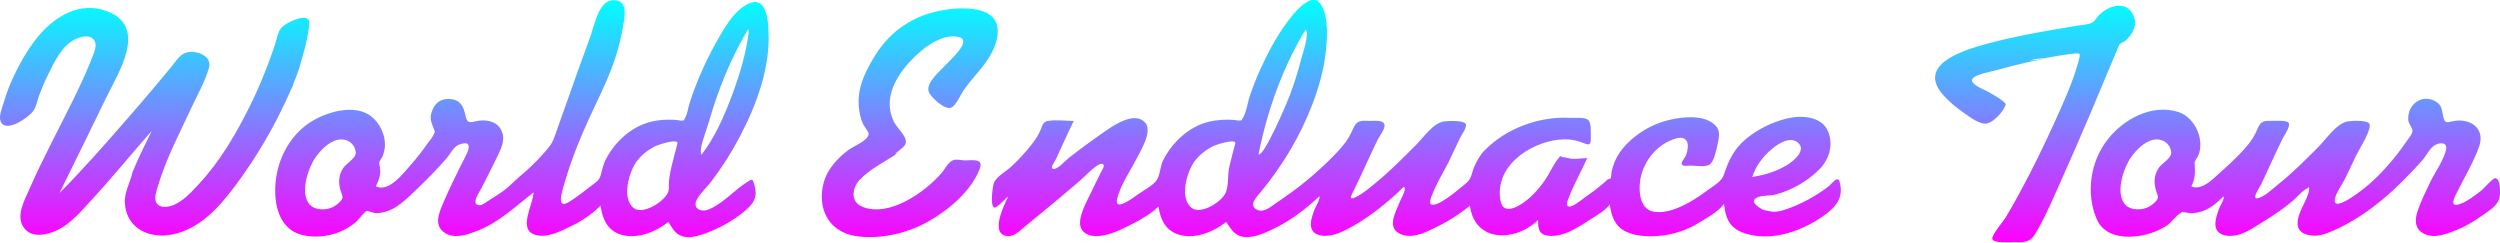
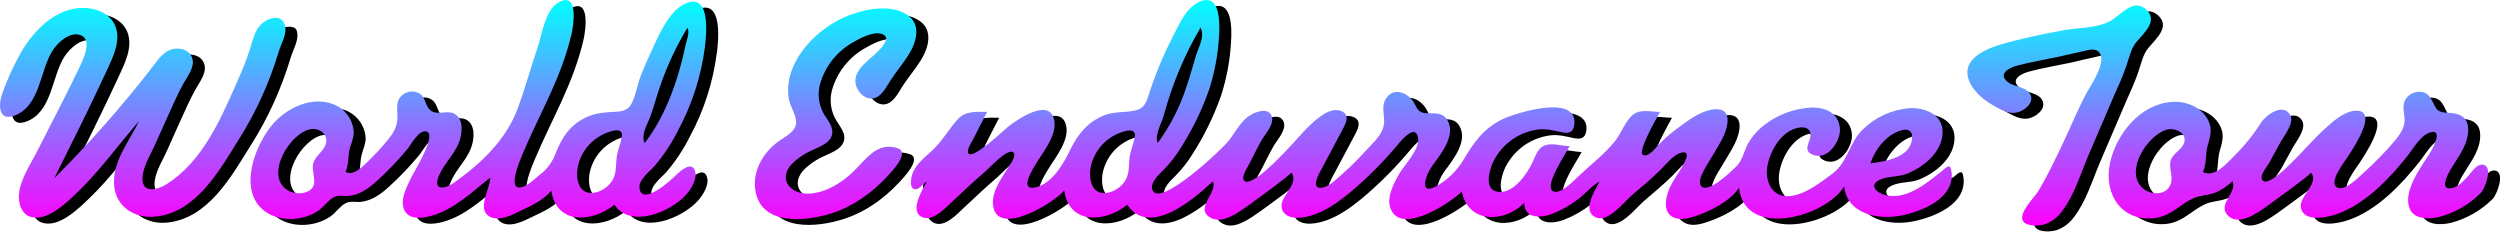
- <svg xmlns="http://www.w3.org/2000/svg" viewBox="0 0 254.979 24.717">
-   <linearGradient id="a" gradientUnits="userSpaceOnUse" x1="127.489" y1="24.717" x2="127.489">
+ <svg xmlns="http://www.w3.org/2000/svg" viewBox="0 0 252.02 23.33">
+   <path d="M25.3 14.61c-1.97 3.17-4.32 7.44-8.48 7.83-1.96.19-3.85-.92-4.1-2.99-.28-2.47 1.48-4.56 2.5-6.65-2.09 2.4-3.94 5.01-6.25 7.22-1.06 1.02-2.94 2.86-4.58 2.47-1.09-.25-1.4-1.55-1.26-2.5l2.82-4.65 3.3-11.23c-1.09-.31-2.23.8-2.75 1.59-1.31 2.02-1.23 5.66-3.92 6.58-1.56.54-1.54-1.17-1.18-2.17 0 0 5.5-8.8 8.31-8.72 1.26.03 2.64.6 3.13 1.84.58 1.5-.24 3.12-.86 4.46-1.69 3.66-3.5 7.26-5.3 10.87L18.42 5.6c.7-.24 1.68-.1 2.07.62.52.94-.33 1.98-.77 2.77-.57 1.01-1.03 2.09-1.52 3.15-.45.98-.88 1.98-1.33 2.97-.44 1-1.1 2-1.27 3.1-.27 1.92 1.77 2.02 2.94 1.28 0 0 9.32-16.7 9.15-16.59-.72.52 1.94-.88 2.24.24.24.9-.4 1.88-.64 2.71a35.69 35.69 0 0 1-3.98 8.76zm46.95-9.2a24.2 24.2 0 0 1-2.7 8.35 17.91 17.91 0 0 1-2.37 3.58c-.51.57-1.65 1.4-1.51 2.26.28 1.79 3.2-.85 3.7-1.37.47-.46 1.68-1.5 1.93-.25.16.75-.47 1.73-.95 2.26-1.56 1.73-5.6 3.43-7.21 1-2.26 1.8-5.85 2.04-6.36-1.42-.8.95-1.94 1.48-3.04 2-.88.43-2.29 1.19-3.25.57-1.23-.79.14-2.82.14-3.89-1.89 1.47-3.66 3.25-6.03 3.88-.92.24-2.22.4-2.67-.68l2.21-7.86c-.74-.13-1.5 1.34-1.9 1.82-.91 1.09-1.9 2.14-2.96 3.1-.86.8-1.85 1.54-3.07 1.6-.45.01-.9-.1-1.34.11-.58.29-1 .95-1.53 1.33-1.61 1.14-4.23 1.24-5.74-.15-2.32-2.15 1.01-8.43 1.01-8.43s4.04-3 6.25-2.09a3.2 3.2 0 0 1 2 2.76c.02.6-.25 1.12-.4 1.7-.2.76-.08 1.62-.44 2.34l5.24-5.37.38-2.27c.5-.52 1.36-.64 1.94-.2.56.42.5 1.29 1.09 1.68.67.47 1.6-.09 2.32.29.83.43.83 1.53.65 2.33-.35 1.59-1.66 2.56-2.23 4.02-.56 1.45.69 1.23 1.51.64l6.46-7.5L57.5.86c2.04-1.17 1.53 2.24 1.32 3.16-.49 2.1-1.26 4.1-2.15 6.06-.9 1.98-1.88 3.91-2.72 5.9-.24.57-1.82 4.08-.03 3.46l6.54-7.08 4.45-1.4 2.18-5.68L70.7.82c2.17-.56 1.7 3.46 1.56 4.6zm-39.65 8.2c-2.12.27-4.74 4.62-2.48 6.12l2.18.13 1.7-4.63c.38-.93-.45-1.73-1.4-1.62zm31.28.8c.21-1.18-1.42-.5-1.93-.24a4.7 4.7 0 0 0-2.54 3.44c-.16 1.14.18 2.6 1.6 2.43.78-.09 1.57-.62 1.95-1.3.46-.8.27-1.75.46-2.62.13-.57.35-1.12.46-1.7zm27.84 1.13c-1.77-.6-2.84.6-3.94 1.79-1.25 1.36-2.92 2.58-4.82 2.77-1.83.19-3.44-1.26-1.97-2.94a6.9 6.9 0 0 1 2.17-1.46c.64-.32 1.51-.6 1.84-1.3.42-.9-.4-1.7-.79-2.42a3.96 3.96 0 0 1-.32-2.96 7.05 7.05 0 0 1 3.2-4.1c.73-.43 2.01-1.13 2.88-.94l-2.53 4.63c-.08.9.76 2.01 1.73 1.91.88-.09 1.4-1.19 1.82-1.84.57-.88 1.25-1.67 1.81-2.56.8-1.26 1.34-3.1-.18-4.07-1.64-1.04-4.1-.57-5.78.07l-6.18 6.85.92 3.7-4.25 6.8c.35 3.94 5.04 3.48 7.75 2.6 2.16-.7 4-2.02 5.54-3.66.41-.44 2.37-2.44 1.1-2.87zm106.22 2.41c.29 2.68-3.03 3.97-5.15 4.38-2.3.44-5.38-.16-5.67-2.96-1.84 3.1-10.04 5.35-10.6.15-.87 1.34-2.87 2.33-4.32 2.83-.7.24-1.64.5-2.34.13-1.06-.56-1.58-2.18-1.58-2.18l2.45-4.33c-.79.18-1.6 1.2-2.14 1.75-.93.92-1.94 1.74-2.93 2.6-.74.66-2.36 2.71-3.55 2.2-1.51-.67-.08-2.76.35-3.63-.79.43-1.36 1.15-2.06 1.7a10.8 10.8 0 0 1-2.75 1.57c-1.1.42-2.78.5-2.78-1.11-2 2-5.63 2.12-6.3-1.14-1.14 1.11-5.9 4.28-7.1 1.89l2.68-7.4c-.34-1.49-2.01.77-2.35 1.15a38.28 38.28 0 0 1-3.3 3.4c-1.7 1.54-4 3.49-6.42 3.6-.96.04-1.92-.47-1.63-1.57.23-.85 1.7-2.09.93-3 .1.12-3.95 3.05-4.37 3.35-.93.64-2.49 1.84-3.68 1.25-1.83-.91.64-2.5.16-3.72-1.9 1.78-6.44 5.69-8.64 2.37-2.26 1.81-5.85 2.04-6.36-1.44-1.06 1.29-6.91 4.83-7.18 1.4l2.03-5.25c-.59-.42-2.4 1.6-2.8 1.93-1.16.98-2.25 2.04-3.37 3.07-.64.6-1.88 1.97-2.94 1.56-1.44-.56-1.22-3.53-1.15-3.96l4.67-5.92c.79-.88 1.9-.75 2.97-.75l-1.37 2.68c-.14.28-.52 1.5-.52 1.5l4.1-2.76c.87-.67 3.9-2.76 4.5-.79.49 1.55-1.04 3.36-1.77 4.57-.3.5-1.67 2.62-.26 2.44l5.69-6.21 4.32-2.23L122.17.75c2.08-.88 2.01 2.21 1.93 3.44a21.28 21.28 0 0 1-1.02 5.49 28.31 28.31 0 0 1-2.83 5.8 12.4 12.4 0 0 1-1.78 2.27c-.44.44-1.34 1.25-1.09 1.98l7.8-5.08 3.05-2.84c.5-.1.98-.05 1.18.49.28.8-.62 1.75-1 2.39-.47.82-.88 1.68-1.32 2.53-.16.31-.79 1.23-.46 1.58l7.87-6.6c.55-.37 1.27-.69 1.93-.41.91.38.45 1.24.11 1.88l-2.06 3.87c-.26.48-1.2 2.07-.08 1.98l6.31-6.33.2-2.64c.82-1.29 2.35-.56 2.9.5.32.65.5.93 1.28.96.8.02 1.57-.1 2.03.69.91 1.54-.7 3.47-1.56 4.65-.6.83-1.38 2.98.43 2.02l6.92-7.45s7.19-1.92 7.02 1.1c-.05.8-.45 1.07-1.18.92-1.04-.2-1.83-.47-2.92-.22a5.89 5.89 0 0 0-4.15 3.3c-.39.92-.87 2.8.64 2.92l4.62-4.7c.77-.28 1.7.08 2.5.08-.28.61-2.56 3.9-1.72 4.52l7.89-7.49c.83-.87 1.89-.48 2.94-.48-.25.5-2.35 4.07-1.7 4.35 0 0 6.07-4.55 7.3-4.62 1.76-.1 1.24 1.88.72 2.9-.42.83-.93 1.61-1.4 2.41-.27.48-1.2 1.82-.8 2.4l6.78-6.01 4.2-1.86c1.46-.09 2.93.48 3.04 2.13.08 1.3-1.35 3.37-2.89 2.55-.83-.44-.12-1.2-.08-1.82l-1.3-.82c-1.65.38-2.72 2.23-3.03 3.78-.32 1.6.46 3.33 2.34 3.09l6.83-5.59 5.23-3.27c1.57-.05 3.31.7 3.24 2.51-.07 1.94-1.89 3.42-3.55 4.09-.86.35-1.84.22-2.68.58-1.24.51-.5 1.33.43 1.57l5.67-2.36c.52-.41.94-.96 1.04.07zm-82.34-3.53c.22-1.19-1.42-.5-1.93-.25a4.7 4.7 0 0 0-2.54 3.44c-.16 1.14.18 2.6 1.6 2.43l2.87-5.62zm74.16 2.64l3.65-1.28-.5-2.06c-1.52.42-2.66 1.9-3.15 3.34zm26.82-12.24c.79-.94 2.3-2.21.87-3.36-1.3-1.03-2.51.77-3.6 1.3l-10.2 2.1-3.87 4.03c.6 1.3 2.02 2.23 3.27 2.8.73.35 1.44.41 2.14-.04.5-.32 1-.87.71-1.5-.4-.86-1.68-.76-2.33-1.32-1-.85.27-1.44 1.04-1.63 1.38-.37 2.82-.6 4.22-.9.82-.19 1.64-.4 2.46-.57.43-.1 1.1-.29 1.47.06l-6.1 14.12c-.39.62-2 2.16-1.52 2.95.37.6 1.63.51 2.19.34a3.64 3.64 0 0 0 1.76-1.34c1.23-1.6 1.85-3.74 2.64-5.58l2.53-5.9c.44-1.01.92-2.02 1.28-3.07.3-.84.45-1.78 1.04-2.49zm34.7 15.23a9.2 9.2 0 0 1-4.16 2.4c-1 .25-2.58.3-3.02-.88l2.06-7.62c-.94.3-1.65 1.58-2.22 2.31-1.86 2.35-4.3 4.92-7.19 5.92-.95.32-3.2.84-3.58-.57-.33-1.2 1.93-2.52 1-3.62.1.11-3.9 3-4.32 3.3-.98.7-3.07 2.27-4.15.91-.88-1.1 1.03-2.18.57-3.34-.54.5-1.15.92-1.85 1.18-.7.25-1.49.24-2.16.56-1.34.63-2.15 1.71-3.7 1.95-3.37.52-6.05-2.97-5.4-6.09l7-5.6c1.5-.1 3.13.58 3.74 2.04.35.87.07 1.57-.16 2.41-.22.85-.08 1.82-.46 2.62l5.87-5c.48-.73 2.2-2 2.92-.77.46.81-.56 2.04-.93 2.7-.4.7-.77 1.43-1.17 2.14-.2.36-.9 1.14-.76 1.6l5.58-5.26s2.73-1.56 3.92-1.59c2.36-.06-.36 3.92-.88 4.72-.31.48-1.97 2.57-.97 3.04l6.7-6.34v-2.21c.3-1.1 1.92-1.56 2.6-.59.6.86.45 1.54 1.7 1.58 1.43.04 2.33.48 2.14 2.13-.16 1.35-1.09 2.48-1.76 3.61-.33.56-1.17 2.18.21 1.84.64-.15 1.17-.76 1.6-1.22.35-.4.83-1.2 1.46-1.12 1.08.16.2 2.44-.23 2.86zm-31.69-6.38c-1.91.59-4.24 4.17-2.4 5.88h2.64l1.57-4.65c.24-1.01-1.05-1.46-1.8-1.23z" />
+   <linearGradient id="a" gradientUnits="userSpaceOnUse" x1="125.41" y1="22.73" x2="125.41">
    <stop offset="0" stop-color="#f0f" />
    <stop offset="1" stop-color="#0ff" />
  </linearGradient>
-   <path fill="url(#a)" d="M28.534 11.576c-1.292 2.585-2.824 5.079-4.559 7.39-1.638 2.181-3.611 4.399-6.413 4.95-2.339.46-4.657-.598-4.827-3.188-.073-1.119.558-2.135.792-3.198-.029.132-.122.29-.173.415.63-1.56 1.373-3.076 2.112-4.587-2.11 2.411-4.138 4.892-6.317 7.242-.939 1.013-1.951 2.199-3.204 2.825-1.051.524-2.689.93-3.507-.192-.873-1.196.067-2.799.563-3.951.692-1.609 1.483-3.173 2.264-4.74 1.46-2.93 3.042-5.833 4.221-8.892.198-.513.484-1.243-.009-1.697-.445-.409-1.215-.216-1.7 0-1.447.645-2.222 2.337-2.886 3.683-.336.68-.634 1.379-.897 2.09-.195.53-.285 1.159-.622 1.618-.481.654-2.837 2.306-3.315 1.012-.205-.555.19-1.451.349-1.989.246-.827.551-1.638.914-2.422.629-1.357 1.384-2.708 2.3-3.894C5.413 1.73 8.197-.054 11.182 1.256c3.832 1.681.844 6.245-.343 8.686-1.581 3.254-3.167 6.513-4.777 9.751 2.318-2.318 4.487-4.798 6.645-7.265 1.106-1.264 2.2-2.539 3.281-3.825.499-.594.995-1.189 1.489-1.787.461-.558.877-1.328 1.632-1.482 1.016-.207 2.524.383 2.206 1.559-.369 1.366-1.13 2.679-1.725 3.956-1.232 2.647-2.627 5.269-3.468 8.077-.138.459-.418 1.217-.21 1.679.267.593.975.559 1.522.398 1.168-.343 2.156-1.48 2.954-2.346 2.12-2.305 3.742-5.102 5.125-7.897.702-1.42 1.323-2.874 1.875-4.358.232-.624.458-1.251.666-1.884.185-.564.273-1.305.698-1.743.382-.393 2.217-1.377 2.708-.768.168.208.046.735.018.961-.163 1.308-.56 2.605-.93 3.866-.071.243-.894 2.234-.757 2.399-.191-.23.808-2.482.889-2.725-.584 1.742-1.317 3.431-2.146 5.068zM78.38 3.177c.19 3.7-1.192 7.435-2.877 10.672-.85 1.632-1.839 3.19-2.953 4.655-.45.591-1.103 1.169-1.459 1.813-.513.928.374 1.377 1.201 1.039 1.469-.6 2.626-2.007 3.972-2.829.455-.278.495-.286.659.265.082.275.16.679.147.97-.032.719-.495 1.227-1.015 1.68-1.249 1.088-2.875 1.946-4.44 2.474-.648.218-1.374.387-2.048.171-.762-.244-.99-.853-1.399-1.457-1.205.964-2.903 1.682-4.474 1.388-1.624-.304-2.249-1.547-2.442-3.054-.85.882-1.915 1.58-3.017 2.108-.892.427-2.076 1.044-3.094.974-2.663-.185-.734-3.089-.734-4.418-1.863 1.45-3.565 3.104-5.837 3.958-.972.365-2.164.778-3.139.202-1.282-.759-.622-2.141-.175-3.206.541-1.291 1.182-2.534 1.788-3.794.318-.66 1.637-2.675-.162-2.063-.637.217-.938.97-1.365 1.456-.849.965-1.74 1.894-2.667 2.784-.771.741-1.565 1.57-2.471 2.145-.371.235-.777.416-1.204.522-.267.066-.545.113-.821.113-.196 0-.84-.265-.942-.234-.264.079-.883.952-1.13 1.155-.479.393-1.011.724-1.583.963-1.216.509-2.64.653-3.92.324-2.56-.657-2.958-3.67-2.6-5.929.341-2.146 1.494-4.212 3.306-5.45 1.638-1.119 4.703-2.088 6.428-.665.988.815 1.572 2.281 1.265 3.541-.053.218-.12.443-.237.637-.317.524-.309.376-.193.984.132.689-.115 1.323-.412 1.931 1.335.675 2.877-1.423 3.579-2.211.617-.692 1.179-1.431 1.712-2.189.179-.255.507-.599.607-.894.147-.43.178-.072.029-.518-.204-.608-.458-.94-.271-1.645.233-.877.825-1.479 1.752-1.454 1.199.032 1.524.702 1.733 1.716.203.985.63.585 1.436.495.975-.109 1.955.196 2.308 1.196.327.925-.216 1.866-.606 2.686-.477 1.002-.997 1.977-1.49 2.969-.19.381-1.188 1.751-.212 1.779.318.009.851-.448 1.095-.592.462-.273.908-.564 1.343-.876.618-.443 1.107-1.013 1.681-1.489.797-.663 1.579-1.405 2.27-2.177.492-.551.953-1.012 1.203-1.712.395-1.105.789-2.21 1.18-3.317.832-2.357 1.659-4.705 2.526-7.052.372-1.006.704-2.83 1.635-3.469.506-.347 1.196-.242 1.473-.022.635.512.34 1.775.226 2.468-.174 1.056-.436 2.111-.763 3.13-.558 1.738-1.333 3.365-2.115 5.01-.813 1.71-1.589 3.453-2.238 5.232-.385 1.053-.725 2.122-1.023 3.203-.232.842-.491 2.032.683 1.298.813-.508 1.56-1.122 2.321-1.701.459-.349.695-.463.852-.984.158-.525.225-1.018.472-1.519.828-1.678 2.322-3.159 4.106-3.781 1.007-.351 2.111-.431 3.17-.344.139.011.408.084.528.059.457-.095.106.087.326-.255.258-.401.321-1.101.472-1.556.686-2.066 1.541-4.063 2.599-5.968.781-1.406 1.906-3.509 3.491-4.178 1.713-.727 1.928 1.715 1.954 2.837zM36.289 15.602c-.053-.951-.89-1.521-1.805-1.349-.914.172-1.794 1.065-2.301 1.793-.747 1.073-1.646 3.649-.592 4.824.446.497 1.286.56 1.899.416.442-.103.827-.344 1.145-.669.38-.388.344-.511.169-.99-.303-.828-.317-1.668.165-2.442.299-.478 1.32-1.037 1.32-1.583zm32.802-.957c.143-.584-2.002.139-2.215.242-.746.362-1.445.913-1.943 1.58-.761 1.02-1.583 3.793-.287 4.76.947.706 3.053-.65 3.463-1.549.166-.363.094-.783.122-1.169.037-.508.139-1.004.252-1.499.183-.794.407-1.575.608-2.365zm7.293-11.55c-.033-.033-.066-.066-.1-.099-1.191 2.041-2.198 4.189-3.004 6.41-.401 1.105-.761 2.227-1.084 3.357-.198.694-.925 2.378-.664 3.036 1.384-1.786 2.32-3.927 3.107-6.029.803-2.143 1.485-4.395 1.745-6.675zm25.376.066c0-2.893-4.527-2.426-6.384-1.962-2.783.695-4.858 2.301-6.301 4.746-.726 1.231-1.391 2.551-1.491 3.999-.04.587.002 1.183.131 1.757.075.337.176.656.319.971.097.214.569.775.56.982-.03.685-1.544 1.255-2.083 1.658-1.081.809-2.114 1.931-2.488 3.259-.723 2.569.423 5.04 3.2 5.494 2.438.398 5.234-.243 7.371-1.431 2.106-1.171 4.464-3.11 5.34-5.445.4-1.066-.78-.827-1.524-.831-.35-.002-.75-.136-1.097-.048-.606.153-.883.87-1.273 1.325-1.666 1.944-5.398 4.614-8.139 3.428-1.171-.507-.993-1.881-.249-2.687 1.085-1.175 2.66-1.897 3.962-2.792-.075.052-.318.153-.356.227.22-.433.859-.634 1.076-1.098.32-.685-.801-1.602-1.112-2.204-1.476-2.85.753-5.667 2.855-7.42.934-.778 2.53-1.69 3.811-1.28 1.217.389-.984 2.315-1.407 2.783-.529.584-2.061 1.828-1.765 2.744.186.576 1.674 1.921 2.293 1.645.51-.228.918-1.256 1.223-1.702.442-.647.938-1.23 1.446-1.825 1.013-1.186 2.082-2.66 2.082-4.293zm85.865 15.378c.407 1.484-.231 2.418-1.358 3.269-1.193.9-2.614 1.62-4.06 2.006-1.458.39-3.102.446-4.525-.119-1.354-.538-1.7-1.533-1.848-2.899-.581.808-1.81 1.463-2.645 1.974-1.057.646-2.297 1.07-3.522 1.235-1.213.164-2.753.156-3.871-.4-1.115-.555-1.47-1.608-1.61-2.758-.441.6-1.186 1.029-1.805 1.421-.77.488-1.583 1.047-2.422 1.403-.696.296-1.62.526-2.371.304-.708-.209-.718-.869-.718-1.542-2.252 2.228-6.451 2.363-6.95-1.457-1.145.939-2.388 1.7-3.724 2.334-1.056.501-2.347 1.102-3.497.494-1.252-.662-.318-2.234.054-3.186.144-.367.508-.941.521-1.322.018-.524-.355.016-.615.257-1.768 1.635-3.905 3.298-6.149 4.231-.89.37-2.627.547-2.805-.719-.068-.488.163-1.122.314-1.575.095-.285.672-1.21.544-1.468-1.478 1.382-3.045 2.566-4.893 3.42-.759.351-1.606.73-2.457.737-1.211.011-1.561-.673-2.154-1.55-1.18.943-2.806 1.639-4.348 1.411-1.646-.243-2.347-1.463-2.554-2.986-.899.917-2.354 1.628-3.49 2.195-1.054.527-3.268 1.399-4.238.304-.832-.94.458-3.065.868-3.96.291-.635.614-1.253.92-1.88.177-.362.616-.95.152-1.007-.479-.059-1.832 1.394-2.208 1.71-1.256 1.057-2.496 2.134-3.773 3.164-.608.491-1.211.99-1.816 1.486-.52.426-1.107 1.097-1.86 1.008-1.791-.212-.265-3.227.104-4.018-.204.106-1.158 1.213-1.419 1.112-.44-.171-.146-2.331.02-2.624.357-.628 1.198-1.068 1.729-1.557.728-.671 1.4-1.412 2.018-2.186.418-.523.754-1.022 1.001-1.642.188-.473.248-.742.731-.825.823-.141 1.78 0 2.618 0-.636 1.279-1.208 2.595-1.811 3.89-.142.305-.741 1.021-.193 1.004.419-.013 1.198-.89 1.531-1.149 1.272-.989 2.577-1.942 3.906-2.854.893-.613 2.883-1.855 3.865-.701.755.887-.476 2.852-.903 3.682-.658 1.283-1.607 2.635-1.965 4.042-.36 1.415 1.589-.045 2.071-.39.585-.419 1.486-.872 1.925-1.436.385-.494.371-1.439.683-2.062.716-1.431 1.875-2.681 3.296-3.428.818-.43 1.712-.639 2.63-.706.45-.033.9-.028 1.35.009.139.012.408.084.528.059.344-.071.124.058.326-.255.394-.61.508-1.684.755-2.378.299-.841.614-1.675.985-2.488.76-1.667 1.607-3.305 2.691-4.788.601-.822 2.603-3.497 3.572-1.874.779 1.304.612 3.44.452 4.875-.201 1.796-.726 3.595-1.369 5.279-1.234 3.233-3.055 6.262-5.262 8.924-.392.473-1.267 1.329-.407 1.784.669.354 1.321-.203 1.837-.559 1.203-.828 2.424-1.67 3.532-2.621 1.211-1.04 2.34-2.069 3.382-3.285.506-.591.822-1.191 1.134-1.891.343-.769.828-.717 1.637-.689.476.016 1.463-.138 1.519.435.042.432-.529 1.14-.706 1.501-.796 1.626-1.52 3.285-2.308 4.915-.271.561-.819 1.383.131.901.732-.371 1.422-.97 2.053-1.488 1.445-1.185 2.761-2.53 4.081-3.85.771-.771 1.732-2.243 2.878-2.366.388-.042 1.95-.133 2.165.286.151.293-.478 1.164-.605 1.429-.393.824-.778 1.651-1.172 2.475-.249.521-2.224 3.857-1.815 4.233.551.508 2.811-1.455 3.15-1.728.35-.282.704-.531.893-.911.173-.349.238-.778.396-1.139.28-.636.598-1.21 1.09-1.709 2.223-2.256 5.611-3.481 8.744-3.291.471.029 1.535-.119 1.85.268.278.342.202 1.338.213 1.761.027.997-.333.666-1.063.421-.722-.243-1.461-.31-2.219-.224-3.051.349-6.522 2.745-5.94 6.18.309 1.825 2.318.358 3.073-.334.578-.529 1.077-1.145 1.52-1.79.454-.66.782-1.496 1.291-2.108.389-.468.036-.206.615-.15.227.022.439.102.661.131.573.073 1.126-.048 1.698-.048-.6 1.354-1.375 2.669-1.893 4.055-.091.243-.325.717-.054.862.363.194 1.387-.688 1.65-.869.668-.461 1.328-.953 1.943-1.482.147-.126.286-.262.433-.388.03-.026.311-.118.293-.092.084-.118.075-.486.103-.634.292-1.55 1.183-2.694 2.401-3.655 1.251-.986 2.628-1.58 4.199-1.84 1.28-.212 3.272-.301 4.158.908.349.477.176 1.174.065 1.702-.102.488-.362 1.79-.82 2.089-.446.291-1.407.105-1.95.103-.159 0-.65.067-.777-.018-.35-.233.181-.682.323-1.038.142-.358.281-1.02.1-1.386-.341-.694-1.262-.307-1.791-.066-1.393.634-2.437 1.927-2.854 3.397-.339 1.196-.366 3.543 1.237 3.813 1.244.21 2.61-.372 3.667-.969.635-.359 1.248-.776 1.831-1.212.578-.432 1.426-.882 1.647-1.53.51-1.496 1.029-2.678 2.288-3.717 1.193-.985 2.663-1.709 4.163-2.075 1.437-.351 3.551-.261 4.201 1.316.571 1.385.113 2.868-.917 3.897-1.192 1.191-2.785 2.097-4.416 2.535-.595.16-1.353.054-1.906.312-.814.378.108 1.002.596 1.229-.028-.013-.216-.08-.252-.127.133.171.959.308 1.174.334.541.065 1.07-.102 1.584-.284.977-.346 1.92-.804 2.806-1.342.503-.305.996-.642 1.455-1.01.287-.228.869-1.086 1.053-.407zm-59.267-2.805c.541.316 2.936-5.33 3.174-5.964.467-1.246.871-2.518 1.197-3.808.168-.666.806-2.378.447-2.966-2.346 3.835-3.942 8.34-4.818 12.738zm-2.376-1.089c.143-.584-2.002.139-2.214.242-.746.362-1.445.912-1.943 1.58-.773 1.037-1.584 3.811-.251 4.758.956.679 3.014-.64 3.427-1.547.335-.735.189-1.856.374-2.668.182-.794.405-1.575.607-2.365zm52.734 3.399c1.244-.178 2.49-.564 3.567-1.225.67-.411 2.092-1.591.987-2.346-.831-.568-2.02.263-2.642.801-.882.76-1.552 1.665-1.912 2.77zM216.138 4.58c.133-.205.44-.273.624-.422.339-.276.625-.673.811-1.063.294-.615.233-1.191-.125-1.776-.868-1.42-2.851-.531-3.616.522-.211.29-.251.381-.565.515-.38.162-.946.181-1.353.253-1.014.179-2.032.333-3.046.515-2.023.363-4.05.758-6.036 1.292-2.379.64-7.535 2.106-4.58 5.344.621.68 1.338 1.267 2.096 1.787.593.406 1.609 1.215 2.339 1.035.618-.153 1.392-.97 1.694-1.511.275-.492.217-.497-.164-.807-.418-.34-.948-.605-1.407-.884-.354-.215-1.872-.758-1.673-1.278.197-.515 2.057-.819 2.543-.96 2.067-.599 4.185-1.045 6.303-1.425-.773.138-1.546.278-2.32.405-.148.024-.508.012-.636.094.374-.239 1.153-.229 1.581-.305.859-.152 1.72-.302 2.586-.407.964-.118 1.072-.221.77.852-.612 2.175-1.575 4.27-2.511 6.32-1.017 2.227-2.087 4.433-3.248 6.589-.526.976-1.063 1.948-1.633 2.9-.215.359-1.484 1.829-1.369 2.213.138.461 1.797.311 2.203.325.888.029 1.612.042 2.11-.762 1.074-1.733 1.861-3.664 2.698-5.518 2.063-4.575 3.984-9.213 5.924-13.843zm38.841 15.048c0 1.238-.823 1.646-1.749 2.31-.938.673-1.914 1.243-3 1.645-.845.313-1.801.673-2.697.379-1.223-.4-1.318-1.419-.941-2.488.35-.992.814-1.957 1.271-2.903.49-1.014 1.399-2.252 1.623-3.351.154-.759-.751-.727-1.279-.332-.456.341-.779 1.051-1.168 1.484-2.584 2.881-5.408 5.515-8.966 7.106-.852.381-1.686.71-2.635.493-1.35-.308-1.24-1.331-.823-2.394.236-.6.87-1.633.894-2.28.012-.331.041-.223-.342.001-.489.286-.906.835-1.345 1.203-.916.768-1.884 1.436-2.906 2.054-.802.485-1.666 1.113-2.576 1.376-1.053.304-2.495.133-2.387-1.217.037-.463.2-.96.356-1.392.124-.343.57-.999.487-1.299-.795.744-1.53 1.435-2.633 1.645-.284.054-.614.092-.904.058-.131-.015-.299-.071-.428-.071-.474.001.115-.267-.449.085-.489.305-.865.904-1.36 1.247-1.886 1.304-6.027 1.998-7.169-.631-1.146-2.637-.651-5.898 1.121-8.146 1.611-2.044 4.451-3.612 7.123-2.813 1.331.398 2.236 1.81 2.316 3.161.027.459-.038.97-.242 1.383-.063.128-.19.256-.239.385-.12.315-.109.139-.087.508.05.843.038 1.379-.346 2.165.791.396 1.734-.32 2.277-.806 1.19-1.066 2.337-2.066 3.382-3.285.469-.547.83-1.119 1.097-1.786.32-.8.666-.811 1.517-.798.301.004 1.46-.084 1.651.209.223.341-.47 1.305-.607 1.582-.77 1.557-1.462 3.151-2.214 4.716-.172.359-1.076 1.589-.272 1.374.689-.184 1.456-.949 2.001-1.38 1.463-1.159 2.786-2.499 4.104-3.818.77-.77 1.88-2.439 3.013-2.627.428-.071 1.867-.142 2.182.204.402.442-1.057 2.705-1.333 3.288-.379.801-.749 1.606-1.144 2.398-.266.533-1.017 1.569-1.034 2.164-.03 1.074 2.276-.671 2.643-.946 1.224-.917 2.329-2.053 3.309-3.236.516-.623.995-1.276 1.453-1.943.216-.315.568-.715.524-1.022-.047-.329-.394-.645-.425-1.052-.118-1.571 1.394-2.72 2.817-1.875.656.39.596.89.751 1.551.167.713.371.581.972.454 1.758-.371 3.366.716 2.673 2.624-.593 1.632-1.521 3.164-2.292 4.715-.24.483-.722 1.43.269 1.133.775-.232 1.585-.907 2.234-1.377.233-.168 1.187-1.3 1.439-1.287.51.029.493 1.145.493 1.455zm-33.529-4.026c-.054-.951-.89-1.521-1.806-1.349-.914.172-1.794 1.065-2.301 1.793-.747 1.073-1.647 3.649-.592 4.824.446.497 1.286.56 1.899.416.442-.103.827-.344 1.145-.669.38-.388.344-.511.169-.99-.303-.829-.317-1.668.165-2.442.299-.478 1.321-1.037 1.321-1.583z" />
+   <path fill="url(#a)" d="M24.1 14.01c-1.97 3.16-4.32 7.44-8.48 7.83-1.96.19-3.85-.92-4.1-2.99-.28-2.48 1.49-4.56 2.5-6.65-2.09 2.4-3.94 5.01-6.25 7.22-1.06 1.01-2.94 2.85-4.58 2.47-1.09-.25-1.4-1.55-1.26-2.5.2-1.43 1.11-2.77 1.76-4.04 1.47-2.9 3-5.78 4.4-8.73.35-.75 1.26-2.73-.04-3.1C6.96 3.2 5.82 4.3 5.3 5.1 4 7.12 4.07 10.76 1.38 11.68-.17 12.22-.16 10.5.2 9.51a25.94 25.94 0 0 1 1.95-4.29C3.48 2.98 5.7.72 8.5.8c1.26.03 2.64.6 3.13 1.84.58 1.5-.24 3.12-.86 4.46-1.69 3.66-3.5 7.26-5.3 10.87 3.5-3.5 6.82-7.24 9.85-11.16.53-.68 1.04-1.5 1.89-1.8.7-.25 1.69-.1 2.07.62.52.94-.33 1.98-.77 2.76-.57 1.02-1.03 2.1-1.52 3.16-.45.98-.88 1.98-1.33 2.97-.44 1-1.1 2-1.27 3.1-.27 1.92 1.32 1.64 2.48.9 3.44-2.21 5.28-6.28 6.86-9.88.52-1.18 1.05-2.37 1.44-3.6.3-.96.49-2.05 1.31-2.73.69-.56 1.94-.88 2.24.24.25.9-.4 1.88-.64 2.71a35.78 35.78 0 0 1-3.98 8.76zm46.95-9.2a24.2 24.2 0 0 1-2.7 8.35 17.91 17.91 0 0 1-2.37 3.58c-.51.57-1.65 1.4-1.51 2.26.28 1.79 3.2-.85 3.7-1.37.47-.46 1.68-1.5 1.93-.25.16.75-.47 1.73-.95 2.26-1.56 1.73-5.6 3.43-7.21 1-2.26 1.8-5.85 2.04-6.36-1.42-.8.95-1.94 1.48-3.04 2-.88.43-2.29 1.19-3.25.57-1.23-.79.14-2.82.14-3.89-1.89 1.47-3.66 3.25-6.03 3.88-.92.24-2.22.4-2.67-.68-.43-1.01.32-2.35.74-3.24.23-.5 2.7-4.42 1.47-4.62-.74-.13-1.5 1.34-1.9 1.82-.91 1.09-1.9 2.14-2.96 3.1-.86.8-1.85 1.54-3.07 1.6-.45.01-.9-.1-1.34.11-.58.29-1 .95-1.53 1.33-1.61 1.14-4.23 1.24-5.74-.15-2.32-2.15-.67-6.4 1.01-8.43 1.42-1.72 4.04-3 6.25-2.09a3.2 3.2 0 0 1 2 2.76c.02.6-.25 1.12-.4 1.7-.2.76-.08 1.62-.44 2.34.77.38 1.51-.33 2.03-.82a26 26 0 0 0 2.32-2.5c.5-.62.85-1.24.89-2.05.04-.77-.22-1.65.38-2.27.5-.52 1.36-.64 1.94-.2.56.42.5 1.29 1.08 1.68.68.47 1.6-.09 2.33.29.83.43.83 1.53.65 2.33-.35 1.59-1.66 2.56-2.23 4.02-.56 1.45.69 1.23 1.51.64 2.73-1.93 5.28-4.31 6.46-7.5.75-2 1.3-4.09 2-6.11.45-1.33.77-3.82 2.11-4.59 2.05-1.17 1.54 2.24 1.33 3.16-.49 2.1-1.26 4.1-2.15 6.06-.9 1.98-1.88 3.91-2.72 5.9-.24.57-1.82 4.08-.03 3.46.59-.2 1.2-.82 1.68-1.2a4.63 4.63 0 0 0 1.6-2.15c.66-1.68 1.54-3 3.26-3.73.92-.39 1.81-.43 2.79-.48.74-.03 1.33-.2 1.66-.92.43-.9.57-1.96.95-2.89.38-.94.81-1.87 1.23-2.8.7-1.5 1.8-3.97 3.6-4.44 2.17-.56 1.7 3.46 1.56 4.6zm-39.65 8.2c-2.12.27-4.74 4.62-2.48 6.12.6.4 1.54.5 2.18.13.97-.55.43-1.53.43-2.4 0-1.03.92-1.37 1.27-2.23.38-.93-.45-1.73-1.4-1.62zm31.28.8c.22-1.18-1.42-.5-1.93-.24a4.7 4.7 0 0 0-2.54 3.44c-.16 1.13.18 2.6 1.6 2.43.78-.09 1.57-.62 1.95-1.3.46-.8.27-1.75.46-2.62.13-.57.35-1.12.46-1.7zM69.3 2.79a30.66 30.66 0 0 0-2.79 6c-.35 1-.6 2.03-.97 3.02-.3.79-.94 1.76-.56 2.62 2.16-2.77 3.44-6.55 4.15-9.95.1-.47.43-1.22.17-1.69zm21.22 12.16c-1.78-.6-2.84.6-3.95 1.79-1.25 1.36-2.92 2.58-4.82 2.77-1.83.19-3.44-1.26-1.97-2.94a6.9 6.9 0 0 1 2.17-1.46c.64-.32 1.51-.6 1.84-1.3.42-.9-.4-1.7-.79-2.42a3.96 3.96 0 0 1-.32-2.96 7.05 7.05 0 0 1 3.2-4.1c.73-.43 2.01-1.13 2.88-.94 1.66.36-.8 2.27-1.23 2.67-.57.52-1.23 1.15-1.3 1.96-.08.9.76 2.01 1.73 1.91.88-.09 1.4-1.19 1.82-1.84.57-.88 1.25-1.67 1.81-2.56.8-1.26 1.34-3.1-.19-4.07-1.63-1.04-4.08-.57-5.77.07-3.15 1.18-6.5 4.48-6.16 8.1.08.9.6 1.58.76 2.42.2 1.03-.78 1.55-1.52 2.04-1.57 1.04-2.77 2.83-2.6 4.8.36 3.93 5.05 3.47 7.76 2.6 2.16-.7 4-2.03 5.54-3.67.41-.44 2.37-2.44 1.1-2.87zm106.22 2.41c.28 2.68-3.04 3.97-5.16 4.38-2.3.44-5.38-.17-5.67-2.96-1.84 3.1-10.04 5.35-10.6.15-.87 1.34-2.87 2.33-4.32 2.83-.7.24-1.64.5-2.34.13-1.06-.56-.74-1.97-.37-2.87.36-.83.9-1.51 1.35-2.3.23-.4.84-1.55-.1-1.34-.8.18-1.6 1.2-2.15 1.75-.92.92-1.94 1.74-2.93 2.6-.74.66-2.36 2.71-3.55 2.2-1.51-.67-.08-2.76.35-3.63-.79.43-1.36 1.15-2.06 1.7a10.8 10.8 0 0 1-2.75 1.57c-1.1.42-2.78.5-2.78-1.11-2 2-5.63 2.12-6.3-1.14-1.14 1.11-5.9 4.28-7.1 1.89-.6-1.16.21-2.66.78-3.67.54-.94 2.16-2.53 1.9-3.72-.34-1.5-2.02.76-2.35 1.14a38.28 38.28 0 0 1-3.3 3.4c-1.7 1.54-4 3.49-6.43 3.6-.95.04-1.9-.47-1.62-1.57.23-.85 1.7-2.09.93-3 .1.12-3.95 3.05-4.37 3.35-.93.64-2.49 1.84-3.68 1.25-1.83-.91.64-2.5.16-3.72-1.9 1.78-6.44 5.69-8.64 2.37-2.26 1.81-5.86 2.04-6.36-1.44-1.06 1.29-6.91 4.83-7.18 1.4-.1-1.32.78-2.51 1.44-3.57.18-.29 1.02-1.38.6-1.68-.6-.42-2.41 1.6-2.8 1.93-1.17.98-2.26 2.04-3.38 3.07-.64.6-1.89 1.97-2.94 1.56-1.44-.56 0-2.82.4-3.61-.3.17-.72.76-1.09.78-.57.04-.53-.7-.46-1.13.2-1.25 1.34-2.06 2.2-2.87.97-.93 1.58-2.07 2.47-3.05.79-.88 1.9-.75 2.97-.75l-1.37 2.68c-.14.28-.75 1.18-.52 1.5.48.66 3.64-2.42 4.1-2.76.87-.67 3.9-2.76 4.5-.79.49 1.55-1.04 3.36-1.77 4.57-.3.5-1.67 2.62-.26 2.44 1.74-.22 2.98-2.33 3.65-3.73.76-1.59 1.8-2.92 3.49-3.57 1.03-.4 2.06-.25 3.1-.48.78-.16 1.06-.65 1.3-1.36a38.48 38.48 0 0 1 2.43-5.96c.69-1.29 1.36-3.04 2.8-3.66 2.08-.88 2.01 2.21 1.93 3.44a21.28 21.28 0 0 1-1.02 5.49 28.31 28.31 0 0 1-2.83 5.8 12.4 12.4 0 0 1-1.78 2.27c-.44.44-1.34 1.25-1.09 1.98.66 1.93 7.23-4.26 7.8-5.08.86-1.21 1.46-2.5 3.05-2.84.5-.1.98-.05 1.18.49.28.8-.62 1.75-1 2.39-.47.82-.88 1.68-1.32 2.53-.16.31-.79 1.23-.46 1.58.71.76 3.76-2.54 4.2-2.99 1.17-1.19 2.27-2.68 3.67-3.61.55-.37 1.27-.69 1.93-.41.91.38.45 1.24.11 1.88l-2.06 3.87c-.26.48-1.2 2.07-.08 1.98.83-.07 1.7-1.04 2.3-1.55.82-.71 1.55-1.49 2.29-2.29.66-.71 1.54-1.49 1.72-2.49.16-.88-.32-1.82.2-2.64.82-1.29 2.35-.56 2.9.5.32.65.5.93 1.28.96.8.02 1.57-.1 2.03.69.91 1.54-.7 3.47-1.56 4.65-.6.83-1.38 2.98.43 2.02a7.33 7.33 0 0 0 2.74-2.66c1.09-1.79 2-3.16 3.94-4.1 1.12-.55 7.43-2.61 7.26.41-.05.8-.45 1.07-1.18.92-1.04-.2-1.83-.47-2.92-.22a5.89 5.89 0 0 0-4.15 3.3c-.39.92-.87 2.8.64 2.92 1.52.11 2.85-1.84 3.4-3.03.3-.64.5-1.4 1.22-1.66.77-.29 1.7.07 2.5.07-.28.61-2.56 3.9-1.72 4.52.73.52 2.3-1.2 2.76-1.62 1.2-1.13 2.53-2.13 3.55-3.43.6-.75.92-1.74 1.58-2.44.83-.87 1.89-.48 2.94-.48-.25.5-2.35 4.07-1.7 4.35.56.24 1.3-.77 1.6-1.08.7-.75 1.52-1.38 2.35-1.98.95-.7 2.12-1.49 3.34-1.56 1.77-.1 1.25 1.88.73 2.9-.42.83-.93 1.61-1.4 2.41-.27.48-1.2 1.82-.8 2.4.66.94 3.16-1.54 3.55-1.92.67-.65.78-1.56 1.22-2.35a6.26 6.26 0 0 1 1.76-1.95 8.5 8.5 0 0 1 4.46-1.65c1.46-.09 2.92.48 3.03 2.13.09 1.3-1.35 3.37-2.88 2.55-.84-.44-.13-1.2-.09-1.82.06-.82-.63-.97-1.3-.82-1.65.38-2.72 2.23-3.03 3.78-.31 1.6.46 3.33 2.34 3.09 1.54-.2 2.98-1.35 4.2-2.25 1.56-1.16 1.67-3.11 3.05-4.45a7.58 7.58 0 0 1 4.81-2.16c1.57-.05 3.32.7 3.25 2.51-.08 1.94-1.9 3.42-3.56 4.09-.86.35-1.83.23-2.68.58-1.24.51-.5 1.33.43 1.58 2.13.54 4.14-1.14 5.68-2.37.51-.41.93-.96 1.03.07zm-80.04-2.93a20.13 20.13 0 0 0 2.89-5.64c.38-1.08.66-2.19 1-3.28.26-.8.9-1.88.43-2.72a35.62 35.62 0 0 0-3.71 8.88c-.21.75-.95 1.98-.6 2.76zm-2.31-.6c.21-1.19-1.42-.5-1.93-.25a4.7 4.7 0 0 0-2.54 3.44c-.16 1.13.18 2.6 1.6 2.43.78-.09 1.57-.62 1.95-1.3.46-.8.27-1.75.46-2.62.13-.57.35-1.12.46-1.7zm74.16 2.64c1.23-.17 2.71-.37 3.65-1.28.66-.65 1-2.46-.5-2.06-1.52.42-2.66 1.9-3.15 3.34zm26.82-12.24c.79-.94 2.3-2.21.87-3.36-1.3-1.03-2.51.77-3.6 1.3-1.38.69-3.07.6-4.56.87-1.9.34-3.78.74-5.64 1.23-1.83.48-5.01 1.52-3.87 4.03.6 1.3 2.02 2.22 3.27 2.8.73.35 1.44.41 2.14-.04.5-.32 1-.87.71-1.5-.4-.86-1.68-.77-2.33-1.32-1-.85.27-1.44 1.04-1.64 1.38-.36 2.82-.6 4.22-.9l2.46-.56c.43-.1 1.1-.29 1.47.06.94.89-.71 3.28-1.15 4.07-.9 1.64-1.6 3.4-2.4 5.08-.8 1.68-1.59 3.38-2.56 4.97-.38.61-1.98 2.16-1.51 2.95.37.6 1.63.51 2.19.34a3.64 3.64 0 0 0 1.76-1.34c1.23-1.6 1.85-3.74 2.64-5.58l2.53-5.9c.44-1.01.92-2.02 1.28-3.07.3-.84.45-1.78 1.04-2.49zm34.7 15.23a9.2 9.2 0 0 1-4.16 2.4c-1 .25-2.58.3-3.02-.88-.65-1.77 1.19-4.16 2.07-5.56.28-.44 1.4-2.51-.01-2.06-.94.3-1.65 1.58-2.22 2.31-1.86 2.35-4.3 4.92-7.19 5.92-.95.33-3.2.84-3.58-.57-.33-1.2 1.93-2.52 1-3.62.1.12-3.9 3-4.32 3.3-.98.7-3.07 2.27-4.15.91-.88-1.1 1.04-2.18.57-3.34-.54.5-1.15.92-1.85 1.18-.7.25-1.49.24-2.16.56-1.33.63-2.15 1.71-3.7 1.95-3.37.52-5.31-2.33-4.66-5.45.61-2.97 3.05-6.03 6.27-6.24 1.5-.1 3.12.59 3.73 2.04.35.87.07 1.57-.15 2.41-.23.85-.08 1.82-.47 2.62 1.2.6 2.37-.86 3.12-1.58a19.28 19.28 0 0 0 2.75-3.41c.48-.74 2.2-2.01 2.92-.78.46.81-.56 2.04-.93 2.7-.4.7-.77 1.43-1.17 2.14-.2.36-.89 1.14-.76 1.6.32 1.12 2.64-1.25 3-1.6 1.13-1.1 2.15-2.32 3.33-3.4.81-.73 1.98-1.82 3.17-1.85 2.36-.06-.35 3.92-.88 4.72-.31.48-1.97 2.57-.97 3.04.76.36 2.19-1.12 2.62-1.5 1.1-1 2.2-2.1 3.15-3.24.4-.47.77-1 .93-1.6.19-.75-.2-1.5 0-2.22.3-1.1 1.92-1.55 2.6-.58.6.86.45 1.54 1.7 1.58 1.43.04 2.33.48 2.14 2.13-.16 1.35-1.09 2.48-1.76 3.61-.33.56-1.17 2.18.22 1.84.63-.15 1.16-.76 1.58-1.22.36-.4.84-1.2 1.47-1.12 1.08.16.2 2.44-.23 2.86zm-31.69-6.38c-1.91.59-4.24 4.17-2.4 5.87.84.78 2.5.78 2.87-.48.23-.8-.29-1.61.01-2.4.28-.7 1.16-1 1.34-1.76.23-1.01-1.06-1.46-1.82-1.23z" />
</svg>
